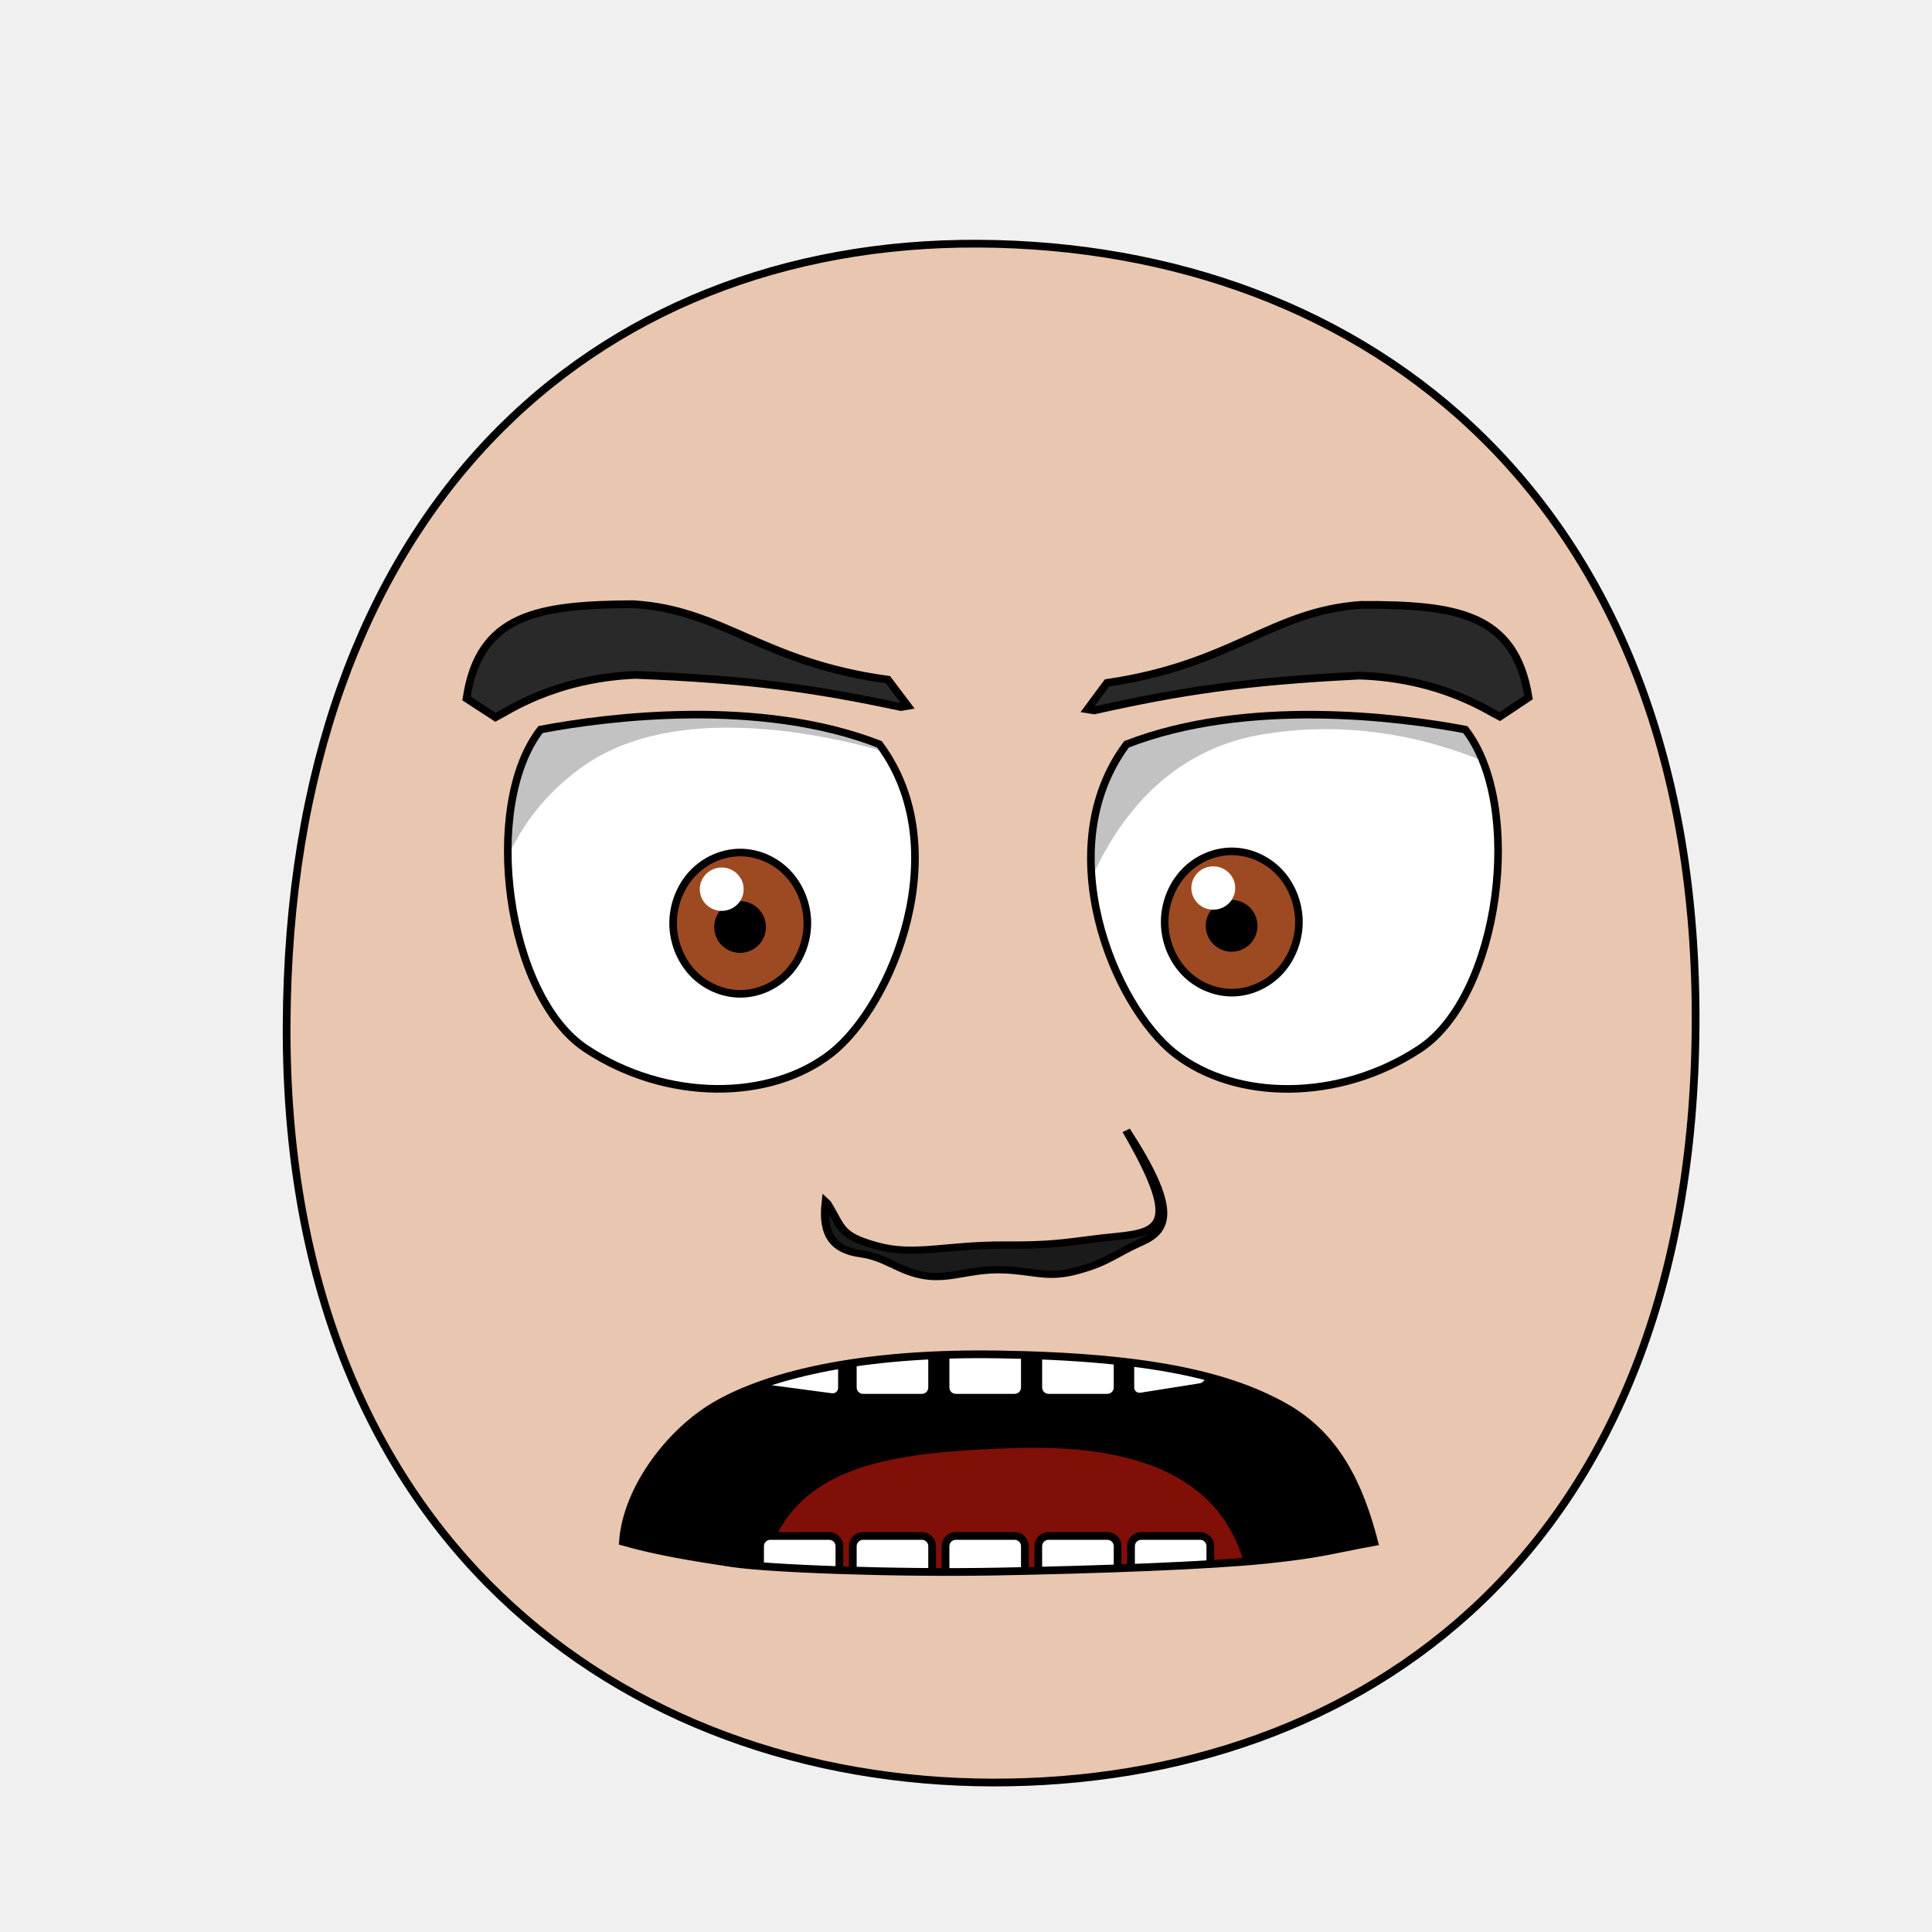
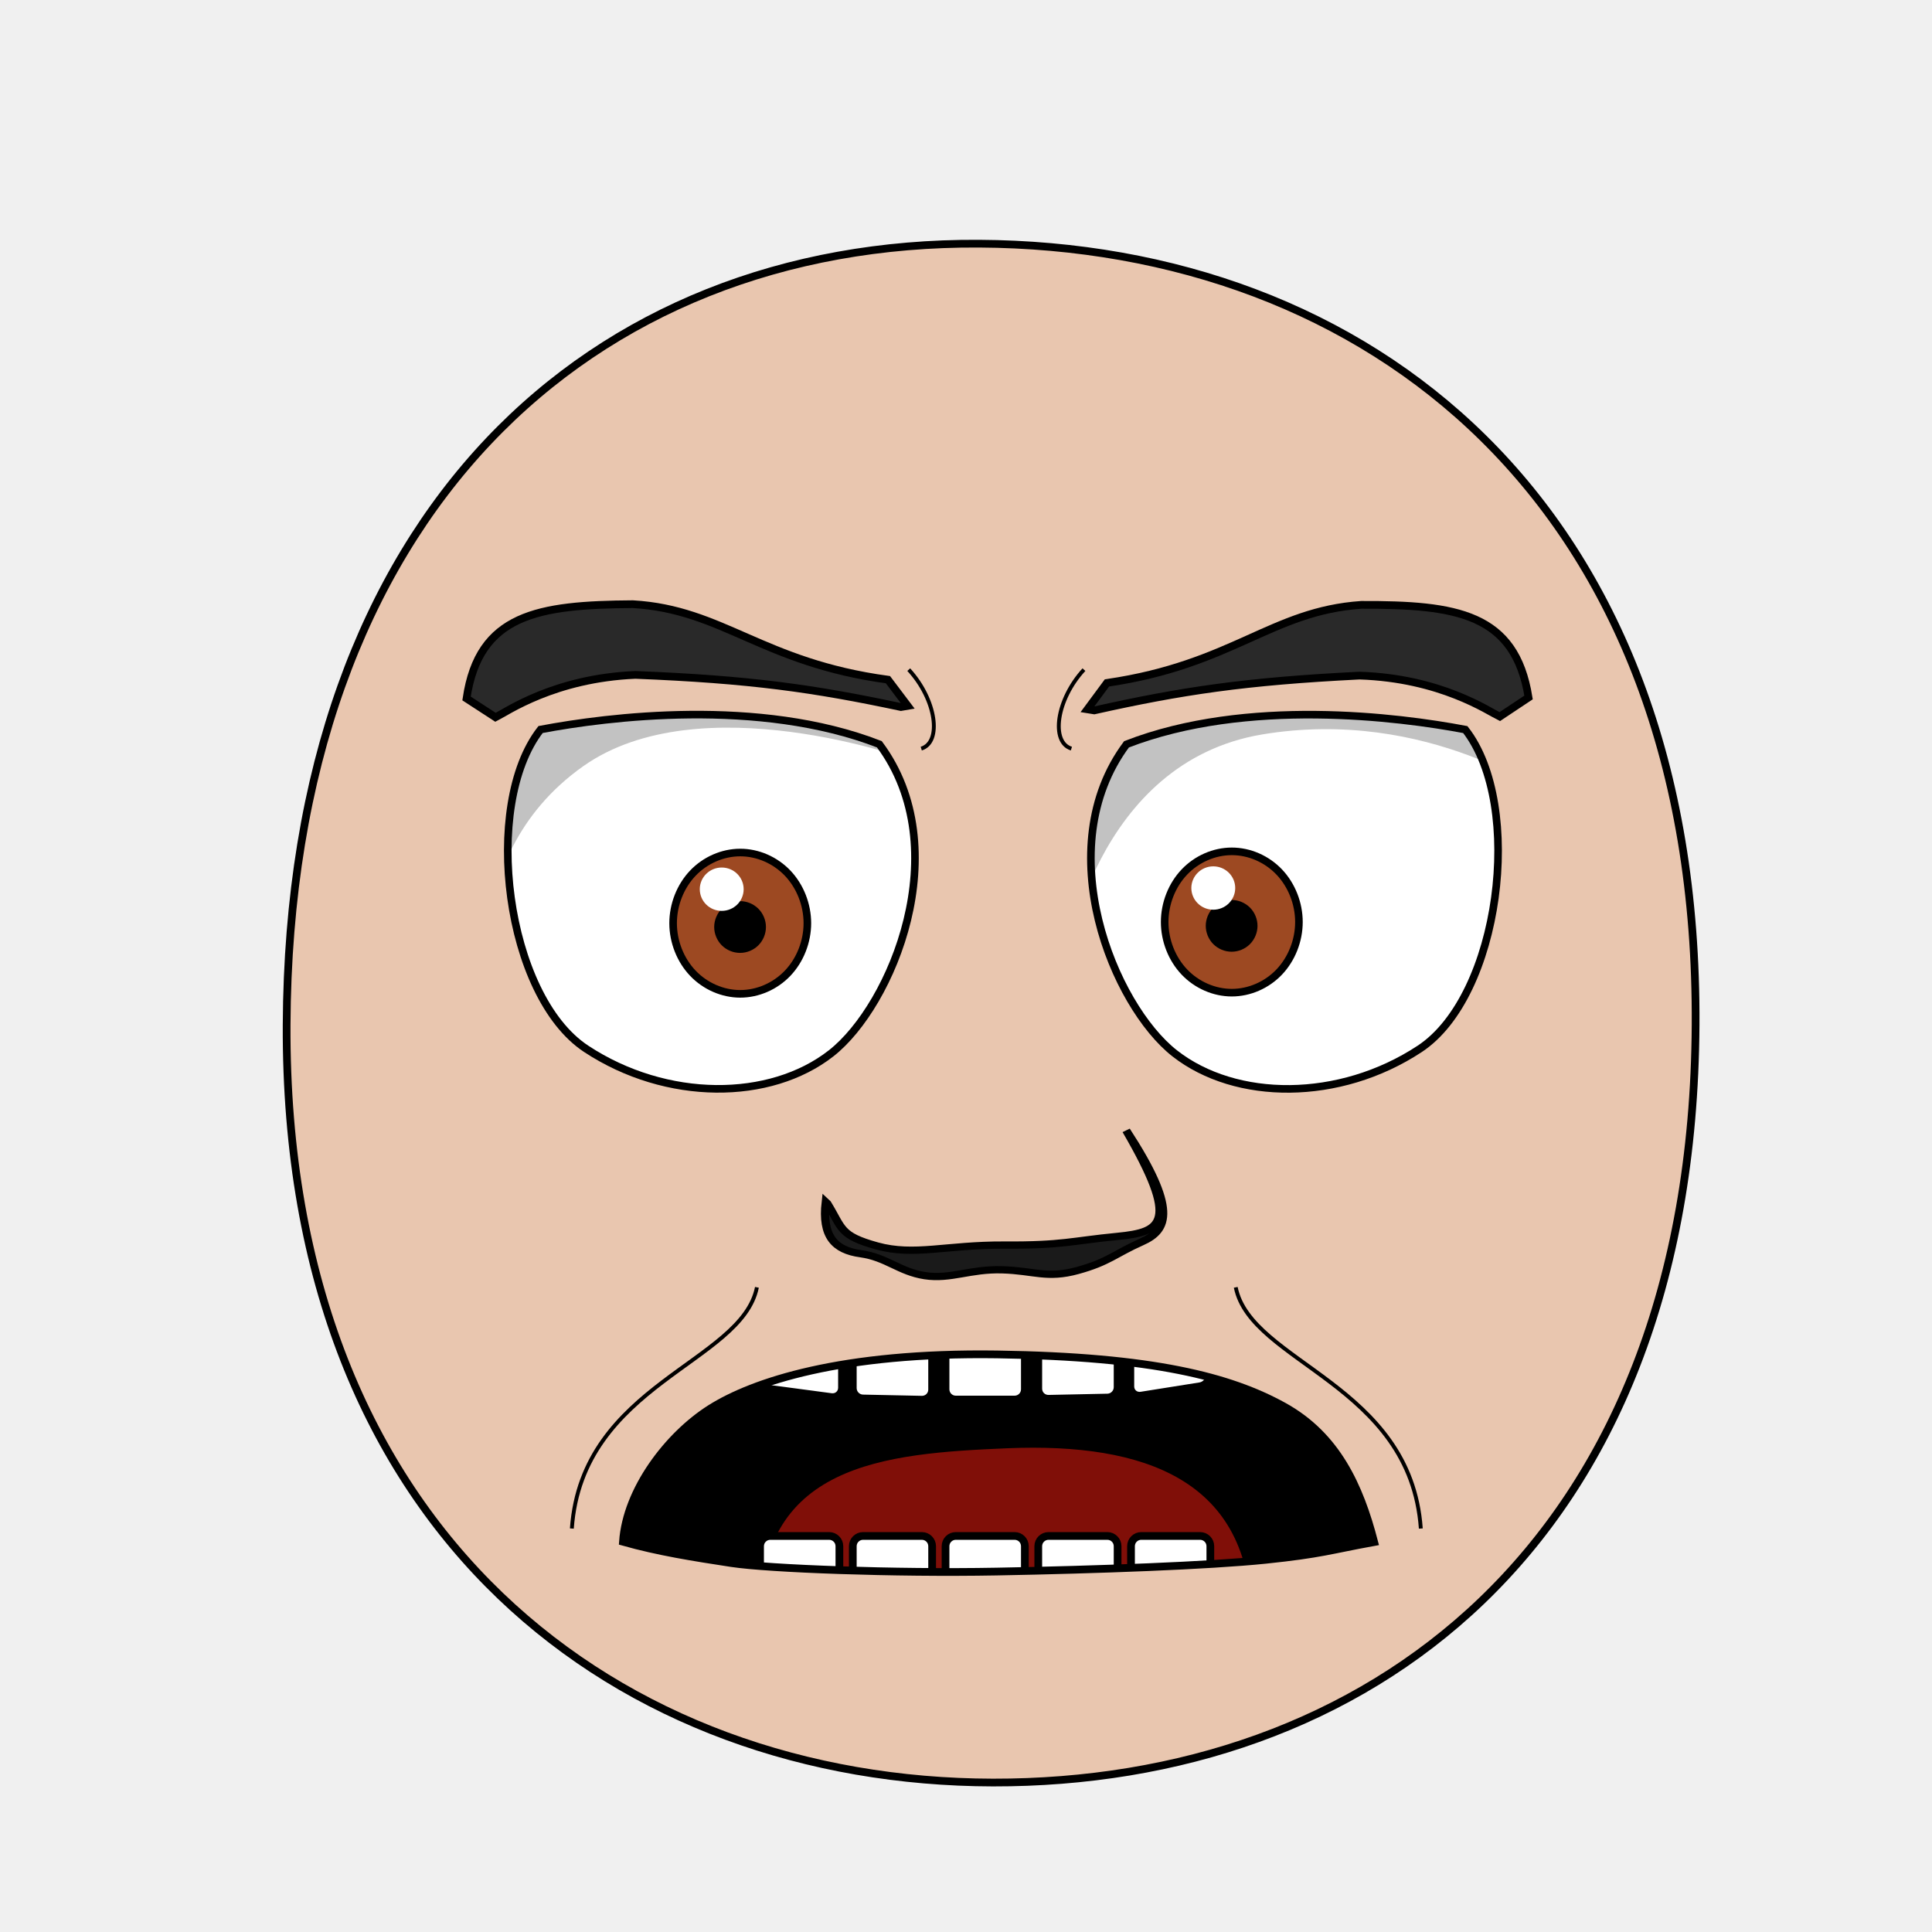
- <svg xmlns="http://www.w3.org/2000/svg" xmlns:xlink="http://www.w3.org/1999/xlink" height="100%" width="100%" id="emoticon-front-view" viewBox="0 0 250 250" version="1.1">
+ <svg xmlns="http://www.w3.org/2000/svg" xmlns:xlink="http://www.w3.org/1999/xlink" version="1.1" viewBox="0 0 250 250" id="emoticon-front-view" width="100%" height="100%">
  <defs id="defs4">
    <linearGradient id="linearGradient5745">
-       <stop style="stop-color:#f4c815;stop-opacity:1" offset="0" id="stop5747" />
-       <stop style="stop-color:#cc0000;stop-opacity:1" offset="1" id="stop5749" />
+       <stop style="stop-color:#f4c815;stop-opacity:1" id="stop5747" offset="0" />
+       <stop style="stop-color:#cc0000;stop-opacity:1" id="stop5749" offset="1" />
    </linearGradient>
    <linearGradient id="linearGradient2823">
-       <stop style="stop-color:#000000;stop-opacity:1" offset="0" id="stop2825" />
-       <stop style="stop-color:#6f0a5a;stop-opacity:1" offset="1" id="stop2827" />
+       <stop style="stop-color:#000000;stop-opacity:1" id="stop2825" offset="0" />
+       <stop style="stop-color:#6f0a5a;stop-opacity:1" id="stop2827" offset="1" />
    </linearGradient>
    <clipPath id="clipPath2967">
-       <use transform="translate(-57.14,-22.86)" xlink:href="#path3622" height="1" width="1" y="0" x="0" id="use2969">
- </use>
+       <use transform="translate(-57.14,-22.86)" id="use2969" x="0" y="0" width="1" height="1" xlink:href="#path3622" />
    </clipPath>
    <clipPath id="clipPath4022">
-       <use transform="matrix(-1,0,0,1,915.87,-3.77)" xlink:href="#path3622" height="250" width="250" y="0" x="0" id="use5959">
- </use>
+       <use transform="matrix(-1,0,0,1,915.87,-3.77)" id="use5959" x="0" y="0" width="250" height="250" xlink:href="#path3622" />
    </clipPath>
-     <radialGradient spreadMethod="pad" gradientTransform="matrix(98.09029,121.5278,-104.4591,83.94095,1881.611,1722.677)" gradientUnits="userSpaceOnUse" xlink:href="#linearGradient5745" id="radialGradient5694" fy="2.705" fx="-15.372" r="1" cy="2.705" cx="-15.372">
- </radialGradient>
-     <linearGradient gradientTransform="translate(37.46307,-25.35117)" gradientUnits="userSpaceOnUse" xlink:href="#linearGradient2823" id="irisGradient" y2="606.466" x2="138.571" y1="488.076" x1="107.143">
- </linearGradient>
-     <clipPath clipPathUnits="userSpaceOnUse" id="clipPath-mouth">
-       <use x="0" y="0" xlink:href="#mouth-outline" id="use-mouth-outline" width="250" height="250" />
+     <radialGradient cx="-15.372" cy="2.705" r="1" fx="-15.372" fy="2.705" id="radialGradient5694" xlink:href="#linearGradient5745" gradientUnits="userSpaceOnUse" gradientTransform="matrix(98.09029,121.5278,-104.4591,83.94095,1881.611,1722.677)" spreadMethod="pad" />
+     <linearGradient x1="107.143" y1="488.076" x2="138.571" y2="606.466" id="irisGradient" xlink:href="#linearGradient2823" gradientUnits="userSpaceOnUse" gradientTransform="translate(37.46307,-25.35117)" />
+     <clipPath id="clipPath-mouth" clipPathUnits="userSpaceOnUse">
+       <use height="250" width="250" id="use-mouth-outline" xlink:href="#mouth-outline" y="0" x="0" />
    </clipPath>
  </defs>
  <g id="head">
-     <path style="fill:#e9c6af;stroke:#000000;stroke-width:1;stroke-opacity:1" d="M 128.48,230.66 C 176.27,230.75 219.01,200.57 219.41,132.64 219.80,64.72 176.76,31.81 126.68,31.53 76.60,31.24 37.38,66.28 37.09,132.64 36.80,199.01 80.69,230.57 128.48,230.66 Z" id="path164">
- </path>
+     <path style="fill:#e9c6af;stroke:#000000;stroke-width:1;stroke-opacity:1" d="M 128.48,230.66 C 176.27,230.75 219.01,200.57 219.41,132.64 219.80,64.72 176.76,31.81 126.68,31.53 76.60,31.24 37.38,66.28 37.09,132.64 36.80,199.01 80.69,230.57 128.48,230.66 Z" id="path164" />
  </g>
  <g transform="matrix(0.16,0,0,0.16,62.47,32.70)" style="stroke-width:4.36;stroke-miterlimit:4;stroke-dasharray:none" id="left-eye">
-     <path d="M 320.75,397.55 C 383.63,482.02 331.07,608.83 281.76,647.48 232.45,686.13 148.63,686.68 83.64,643.86 18.65,601.05 -1.20,447.18 46.75,385.63 100.89,375.35 223.60,359.81 320.75,397.55 Z" style="fill:#ffffff;stroke:#000000;stroke-width:6.14;stroke-miterlimit:4;stroke-opacity:1;stroke-dasharray:none" id="path3622">
- </path>
-     <g transform="translate(57.14,22.86)" style="stroke-width:4.36;stroke-miterlimit:4;stroke-dasharray:none" id="lens" clip-path="url(#clipPath2967)">
+     <path d="M 320.75,397.55 C 383.63,482.02 331.07,608.83 281.76,647.48 232.45,686.13 148.63,686.68 83.64,643.86 18.65,601.05 -1.20,447.18 46.75,385.63 100.89,375.35 223.60,359.81 320.75,397.55 Z" style="fill:#ffffff;stroke:#000000;stroke-width:6.14;stroke-miterlimit:4;stroke-opacity:1;stroke-dasharray:none" id="path3622" />
+     <g transform="translate(57.14,22.86)" style="stroke-width:4.36;stroke-miterlimit:4;stroke-dasharray:none" clip-path="url(#clipPath2967)" id="lens">
      <g id="g4403">
-         <path style="fill:#9d4922;fill-opacity:1;stroke:#000000;stroke-width:6.14;stroke-miterlimit:4;stroke-opacity:1;stroke-dasharray:none" d="M 205.38,519.39 C 205.38,534.35 199.53,549.21 189.48,559.79 179.43,570.37 165.31,576.53 151.09,576.53 136.88,576.53 122.76,570.37 112.71,559.79 102.66,549.21 96.80,534.35 96.80,519.39 96.80,504.43 102.66,489.56 112.71,478.98 122.76,468.40 136.88,462.24 151.09,462.24 165.31,462.24 179.43,468.40 189.48,478.98 199.53,489.56 205.38,504.43 205.38,519.39 Z" id="iris">
- </path>
-         <path d="M 168.81,522.49 C 168.81,527.16 166.89,531.81 163.58,535.12 160.27,538.43 155.63,540.35 150.95,540.35 146.27,540.35 141.63,538.43 138.32,535.12 135.02,531.81 133.09,527.16 133.09,522.49 133.09,517.81 135.02,513.16 138.32,509.85 141.63,506.55 146.27,504.62 150.95,504.62 155.63,504.62 160.27,506.55 163.58,509.85 166.89,513.16 168.81,517.81 168.81,522.49 Z" style="fill:#000000;fill-opacity:1;stroke:#000000;stroke-width:6.14;stroke-miterlimit:4;stroke-opacity:1;stroke-dasharray:none" id="pupil">
- </path>
-         <path d="M 153.85,491.90 C 153.85,501.61 145.92,509.43 136.11,509.43 126.32,509.43 118.37,501.61 118.37,491.90 118.37,482.24 126.32,474.37 136.11,474.37 145.92,474.37 153.85,482.24 153.85,491.90 Z" style="fill:#ffffff;fill-opacity:1;stroke:none" id="glare">
- </path>
+         <path style="fill:#9d4922;fill-opacity:1;stroke:#000000;stroke-width:6.14;stroke-miterlimit:4;stroke-opacity:1;stroke-dasharray:none" d="M 205.38,519.39 C 205.38,534.35 199.53,549.21 189.48,559.79 179.43,570.37 165.31,576.53 151.09,576.53 136.88,576.53 122.76,570.37 112.71,559.79 102.66,549.21 96.80,534.35 96.80,519.39 96.80,504.43 102.66,489.56 112.71,478.98 122.76,468.40 136.88,462.24 151.09,462.24 165.31,462.24 179.43,468.40 189.48,478.98 199.53,489.56 205.38,504.43 205.38,519.39 Z" id="iris" />
+         <path d="M 168.81,522.49 C 168.81,527.16 166.89,531.81 163.58,535.12 160.27,538.43 155.63,540.35 150.95,540.35 146.27,540.35 141.63,538.43 138.32,535.12 135.02,531.81 133.09,527.16 133.09,522.49 133.09,517.81 135.02,513.16 138.32,509.85 141.63,506.55 146.27,504.62 150.95,504.62 155.63,504.62 160.27,506.55 163.58,509.85 166.89,513.16 168.81,517.81 168.81,522.49 Z" style="fill:#000000;fill-opacity:1;stroke:#000000;stroke-width:6.14;stroke-miterlimit:4;stroke-opacity:1;stroke-dasharray:none" id="pupil" />
+         <path d="M 153.85,491.90 C 153.85,501.61 145.92,509.43 136.11,509.43 126.32,509.43 118.37,501.61 118.37,491.90 118.37,482.24 126.32,474.37 136.11,474.37 145.92,474.37 153.85,482.24 153.85,491.90 Z" style="fill:#ffffff;fill-opacity:1;stroke:none" id="glare" />
      </g>
-       <path style="opacity:0.24;fill:#000000;stroke:#000000;stroke-width:1px;stroke-linecap:butt;stroke-linejoin:miter;stroke-opacity:1" d="M -51.39,603.84 -118.80,355.83 226.66,230.15 288.47,386.70 C 288.48,386.70 118.84,324.91 23.83,392.01 -83.63,467.89 -51.39,603.84 -51.39,603.84 Z" id="left-lid-shadow">
- </path>
+       <path style="opacity:0.24;fill:#000000;stroke:#000000;stroke-width:1px;stroke-linecap:butt;stroke-linejoin:miter;stroke-opacity:1" d="M -51.39,603.84 -118.80,355.83 226.66,230.15 288.47,386.70 C 288.48,386.70 118.84,324.91 23.83,392.01 -83.63,467.89 -51.39,603.84 -51.39,603.84 Z" id="left-lid-shadow" />
    </g>
  </g>
  <g transform="matrix(0.16,0,0,0.16,50.55,33.31)" style="stroke-width:4.36;stroke-miterlimit:4;stroke-dasharray:none" id="right-eye">
-     <use transform="matrix(-1,0,0,1,915.87,-3.77)" xlink:href="#path3622" height="250" width="250" y="0" x="0" id="use3959">
- </use>
-     <g id="g4015" clip-path="url(#clipPath4022)">
-       <use transform="translate(529.19,18.10)" style="stroke-width:4.36;stroke-miterlimit:4;stroke-dasharray:none" xlink:href="#g4403" height="1" width="1" y="0" x="0" id="right-lens">
- </use>
-       <path style="opacity:0.24;fill:#000000;stroke:#000000;stroke-width:1px;stroke-linecap:butt;stroke-linejoin:miter;stroke-miterlimit:4;stroke-opacity:1;stroke-dasharray:none" d="M 544.62,581.57 504.11,366.68 777.13,253.41 938.41,436.09 C 938.41,436.09 839.22,362.80 704.75,385.30 570.28,407.80 544.20,565.90 544.62,581.57 Z" id="right-lid-shadow">
- </path>
+     <use transform="matrix(-1,0,0,1,915.87,-3.77)" id="use3959" x="0" y="0" width="250" height="250" xlink:href="#path3622" />
+     <g clip-path="url(#clipPath4022)" id="g4015">
+       <use transform="translate(529.19,18.10)" style="stroke-width:4.36;stroke-miterlimit:4;stroke-dasharray:none" id="right-lens" x="0" y="0" width="1" height="1" xlink:href="#g4403" />
+       <path style="opacity:0.24;fill:#000000;stroke:#000000;stroke-width:1px;stroke-linecap:butt;stroke-linejoin:miter;stroke-miterlimit:4;stroke-opacity:1;stroke-dasharray:none" d="M 544.62,581.57 504.11,366.68 777.13,253.41 938.41,436.09 C 938.41,436.09 839.22,362.80 704.75,385.30 570.28,407.80 544.20,565.90 544.62,581.57 Z" id="right-lid-shadow" />
    </g>
  </g>
-   <path d="M 117.46,91.34 116.58,91.49 C 105.29,89.09 97.08,87.92 82.22,87.33 71.74,87.77 65.60,92.08 64.12,92.82 L 60.37,90.38 C 61.99,79.47 69.62,78.26 81.89,78.18 93.55,78.86 98.60,85.74 114.90,87.95 Z" style="fill:#292929;fill-opacity:1;fill-rule:nonzero;stroke:#000000;stroke-width:1;stroke-miterlimit:4;stroke-opacity:1;stroke-dasharray:none" id="left-eye-brow">
- </path>
+   <path d="M 117.46,91.34 116.58,91.49 C 105.29,89.09 97.08,87.92 82.22,87.33 71.74,87.77 65.60,92.08 64.12,92.82 L 60.37,90.38 C 61.99,79.47 69.62,78.26 81.89,78.18 93.55,78.86 98.60,85.74 114.90,87.95 Z" style="fill:#292929;fill-opacity:1;fill-rule:nonzero;stroke:#000000;stroke-width:1;stroke-miterlimit:4;stroke-opacity:1;stroke-dasharray:none" id="left-eye-brow" />
  <g style="stroke-width:1" transform="matrix(1.13,0,0,1,-17.27,2.11)" id="nose">
-     <path style="fill:#1a1a1a;stroke:#000000;stroke-width:0.94;stroke-miterlimit:4;stroke-dasharray:none" d="M 110.02,153.62 C 111.77,156.85 111.40,157.76 115.70,159.11 119.99,160.45 123.63,158.96 130.31,159 136.98,159.05 138.02,158.45 143.24,157.88 148.47,157.30 150.36,156.08 144.25,144.17 150.08,154.27 149.10,157.05 146.02,158.59 142.95,160.13 142.24,161.19 138.69,162.29 135.17,163.39 133.71,162.32 130.04,162.20 126.36,162.08 124.14,163.47 121.19,162.96 118.25,162.44 116.83,160.59 113.85,160.12 110.86,159.66 109.39,157.88 109.84,153.43 Z" id="nose-outline">
- </path>
+     <path style="fill:#1a1a1a;stroke:#000000;stroke-width:0.94;stroke-miterlimit:4;stroke-dasharray:none" d="M 110.02,153.62 C 111.77,156.85 111.40,157.76 115.70,159.11 119.99,160.45 123.63,158.96 130.31,159 136.98,159.05 138.02,158.45 143.24,157.88 148.47,157.30 150.36,156.08 144.25,144.17 150.08,154.27 149.10,157.05 146.02,158.59 142.95,160.13 142.24,161.19 138.69,162.29 135.17,163.39 133.71,162.32 130.04,162.20 126.36,162.08 124.14,163.47 121.19,162.96 118.25,162.44 116.83,160.59 113.85,160.12 110.86,159.66 109.39,157.88 109.84,153.43 Z" id="nose-outline" />
  </g>
-   <use transform="matrix(-1,0.01,0.01,1,257.26,-0.73)" xlink:href="#left-eye-brow" height="250" width="250" y="0" x="0" id="right-eye-brow">
- </use>
+   <use transform="matrix(-1,0.01,0.01,1,257.26,-0.73)" id="right-eye-brow" x="0" y="0" width="250" height="250" xlink:href="#left-eye-brow" />
  <g id="mouth">
-     <g clip-path="url(#clipPath-mouth)" id="mouth-interior">
-       <rect style="fill:#000000;fill-opacity:1;stroke:none" id="mouth-background" width="119.944" height="66.556" x="68.16" y="159.934">
- </rect>
-       <path d="M 98.34,209.75 C 98.01,189.46 114.23,188.07 130.46,187.40 148.01,186.69 161.92,191.44 161.92,209.75 140.73,209.75 119.54,209.75 98.34,209.75 Z" style="fill:#800f08;fill-opacity:1;stroke:none" id="tongue">
- </path>
-       <g style="stroke:#000000;stroke-opacity:1" transform="translate(4,-6.35)" morph="fix-children" id="upper-teeth">
-         <rect transform="matrix(0.991225,0.1321854,0,1,0,0)" rx="1.336" ry="1.325" y="158.195" x="95.524" height="15.123" width="10.356" id="tooth-02" style="fill:#ffffff;fill-opacity:1;stroke:#000000;stroke-width:1.004;stroke-opacity:1">
- </rect>
-         <rect id="tooth-03" width="10.265" height="15.123" x="106.352" y="172.091" ry="1.325" rx="1.325" style="fill:#ffffff;fill-opacity:1;stroke:#000000;stroke-opacity:1">
- </rect>
-         <rect rx="1.325" ry="1.325" y="172.091" x="118.352" height="15.123" width="10.265" id="tooth-04" style="fill:#ffffff;fill-opacity:1;stroke:#000000;stroke-opacity:1">
- </rect>
-         <rect id="tooth-05" width="10.265" height="15.123" x="130.352" y="172.091" ry="1.325" rx="1.325" style="fill:#ffffff;fill-opacity:1;stroke:#000000;stroke-opacity:1">
- </rect>
-         <rect transform="matrix(0.9876076,-0.1569434,0,1,0,0)" rx="1.341" ry="1.325" y="194.764" x="144.054" height="15.123" width="10.394" id="tooth-06" style="fill:#ffffff;fill-opacity:1;stroke:#000000;stroke-width:1.006;stroke-opacity:1">
- </rect>
+     <g id="mouth-interior" clip-path="url(#clipPath-mouth)">
+       <rect style="fill:#000000;fill-opacity:1;stroke:none" y="159.934" x="68.16" height="66.556" width="119.944" id="mouth-background" />
+       <path d="M 98.34,209.75 C 98.01,189.46 114.23,188.07 130.46,187.40 148.01,186.69 161.92,191.44 161.92,209.75 140.73,209.75 119.54,209.75 98.34,209.75 Z" style="fill:#800f08;fill-opacity:1;stroke:none" id="tongue" />
+       <g style="stroke:#000000;stroke-opacity:1" transform="translate(4,-6.35)" id="upper-teeth" morph="fix-children">
+         <rect style="fill:#ffffff;fill-opacity:1;stroke:#000000;stroke-width:1.004;stroke-opacity:1" id="tooth-02" width="10.356" height="15.123" x="95.524" y="158.195" ry="1.325" rx="1.336" transform="matrix(0.991225,0.1321854,0,1,0,0)" />
+         <rect style="fill:#ffffff;fill-opacity:1;stroke:#000000;stroke-width:1;stroke-opacity:1" rx="1.325" ry="1.325" y="169.934" x="106.375" height="15.123" width="10.267" id="tooth-03" transform="matrix(0.999781,0.02092668,0,1,0,0)" />
+         <rect style="fill:#ffffff;fill-opacity:1;stroke:#000000;stroke-opacity:1" id="tooth-04" width="10.265" height="15.123" x="118.352" y="172.327" ry="1.325" rx="1.325" />
+         <rect style="fill:#ffffff;fill-opacity:1;stroke:#000000;stroke-width:1;stroke-opacity:1" rx="1.325" ry="1.325" y="174.986" x="130.381" height="15.123" width="10.267" id="tooth-05" transform="matrix(0.999781,-0.02092669,0,1,0,0)" />
+         <rect style="fill:#ffffff;fill-opacity:1;stroke:#000000;stroke-width:1.006;stroke-opacity:1" id="tooth-06" width="10.394" height="15.123" x="144.054" y="194.646" ry="1.325" rx="1.341" transform="matrix(0.9876076,-0.1569434,0,1,0,0)" />
      </g>
      <g style="stroke:#000000;stroke-opacity:1" transform="translate(4,26.66)" id="lower-teeth">
-         <rect style="fill:#ffffff;fill-opacity:1;stroke:#000000;stroke-opacity:1" id="tooth-09" width="10.265" height="15.123" x="94.352" y="172.091" ry="1.325" rx="1.325">
- </rect>
-         <rect style="fill:#ffffff;fill-opacity:1;stroke:#000000;stroke-opacity:1" rx="1.325" ry="1.325" y="172.091" x="106.352" height="15.123" width="10.265" id="tooth-10">
- </rect>
-         <rect style="fill:#ffffff;fill-opacity:1;stroke:#000000;stroke-opacity:1" id="tooth-11" width="10.265" height="15.123" x="118.352" y="172.091" ry="1.325" rx="1.325">
- </rect>
-         <rect style="fill:#ffffff;fill-opacity:1;stroke:#000000;stroke-opacity:1" rx="1.325" ry="1.325" y="172.091" x="130.352" height="15.123" width="10.265" id="tooth-12">
- </rect>
-         <rect style="fill:#ffffff;fill-opacity:1;stroke:#000000;stroke-opacity:1" id="tooth-13" width="10.265" height="15.123" x="142.352" y="172.091" ry="1.325" rx="1.325">
- </rect>
+         <rect style="fill:#ffffff;fill-opacity:1;stroke:#000000;stroke-opacity:1" rx="1.325" ry="1.325" y="172.091" x="94.352" height="15.123" width="10.265" id="tooth-09" />
+         <rect style="fill:#ffffff;fill-opacity:1;stroke:#000000;stroke-opacity:1" id="tooth-10" width="10.265" height="15.123" x="106.352" y="172.091" ry="1.325" rx="1.325" />
+         <rect style="fill:#ffffff;fill-opacity:1;stroke:#000000;stroke-opacity:1" rx="1.325" ry="1.325" y="172.091" x="118.352" height="15.123" width="10.265" id="tooth-11" />
+         <rect style="fill:#ffffff;fill-opacity:1;stroke:#000000;stroke-opacity:1" id="tooth-12" width="10.265" height="15.123" x="130.352" y="172.091" ry="1.325" rx="1.325" />
+         <rect style="fill:#ffffff;fill-opacity:1;stroke:#000000;stroke-opacity:1" rx="1.325" ry="1.325" y="172.091" x="142.352" height="15.123" width="10.265" id="tooth-13" />
      </g>
    </g>
-     <path d="M 177.82,199.54 C 172.09,200.58 171.06,201.08 163.77,201.84 156.48,202.59 142.11,203.12 128.93,203.36 115.76,203.60 99.50,203 94.64,202.26 89.79,201.52 85.17,200.79 80.61,199.50 81.08,192.80 86.41,185.76 91.92,182.27 97.43,178.79 108.88,174.97 129.02,175.26 149.23,175.55 159.20,178.17 166.09,181.97 172.98,185.77 175.94,192.31 177.82,199.54 Z" style="fill:none;stroke:#000000;stroke-width:1px;stroke-miterlimit:4;stroke-opacity:1" id="mouth-outline">
- </path>
+     <path d="M 177.82,199.54 C 172.09,200.58 171.06,201.08 163.77,201.84 156.48,202.59 142.11,203.12 128.93,203.36 115.76,203.60 99.50,203 94.64,202.26 89.79,201.52 85.17,200.79 80.61,199.50 81.08,192.80 86.41,185.76 91.92,182.27 97.43,178.79 108.88,174.97 129.02,175.26 149.23,175.55 159.20,178.17 166.09,181.97 172.98,185.77 175.94,192.31 177.82,199.54 Z" style="fill:none;stroke:#000000;stroke-width:1px;stroke-miterlimit:4;stroke-opacity:1" id="mouth-outline" />
+   </g>
+   <g style="stroke-width:1;stroke-miterlimit:8;stroke-dasharray:none" id="wrinkles">
+     <path d="m 117.59,86.651 c 3.572,3.885 4.334,9.387 1.621,10.218" style="fill:none;stroke:#000000;stroke-width:0.5;stroke-linecap:butt;stroke-linejoin:miter;stroke-miterlimit:4;stroke-opacity:1;stroke-dasharray:none" id="wrinkle-left-brow" />
+     <path d="m 73.997,197.791 c 1.332,-18.698 21.978,-21.431 23.948,-31.211" style="fill:none;stroke:#000000;stroke-width:0.5;stroke-linecap:butt;stroke-linejoin:miter;stroke-miterlimit:4;stroke-opacity:1;stroke-dasharray:none" id="wrinkle-left-cheek" />
+     <use transform="matrix(-1,0,0,1,257.85,0)" style="stroke-width:0.50;stroke-miterlimit:4;stroke-dasharray:none" height="250" width="250" id="wrinkle-right-brow" xlink:href="#wrinkle-left-brow" y="0" x="0" />
+     <use transform="matrix(-1,0,0,1,257.85,0)" style="stroke-width:0.50;stroke-miterlimit:4;stroke-dasharray:none" height="250" width="250" id="wrinkle-right-cheek" xlink:href="#wrinkle-left-cheek" y="0" x="0" />
  </g>
</svg>
